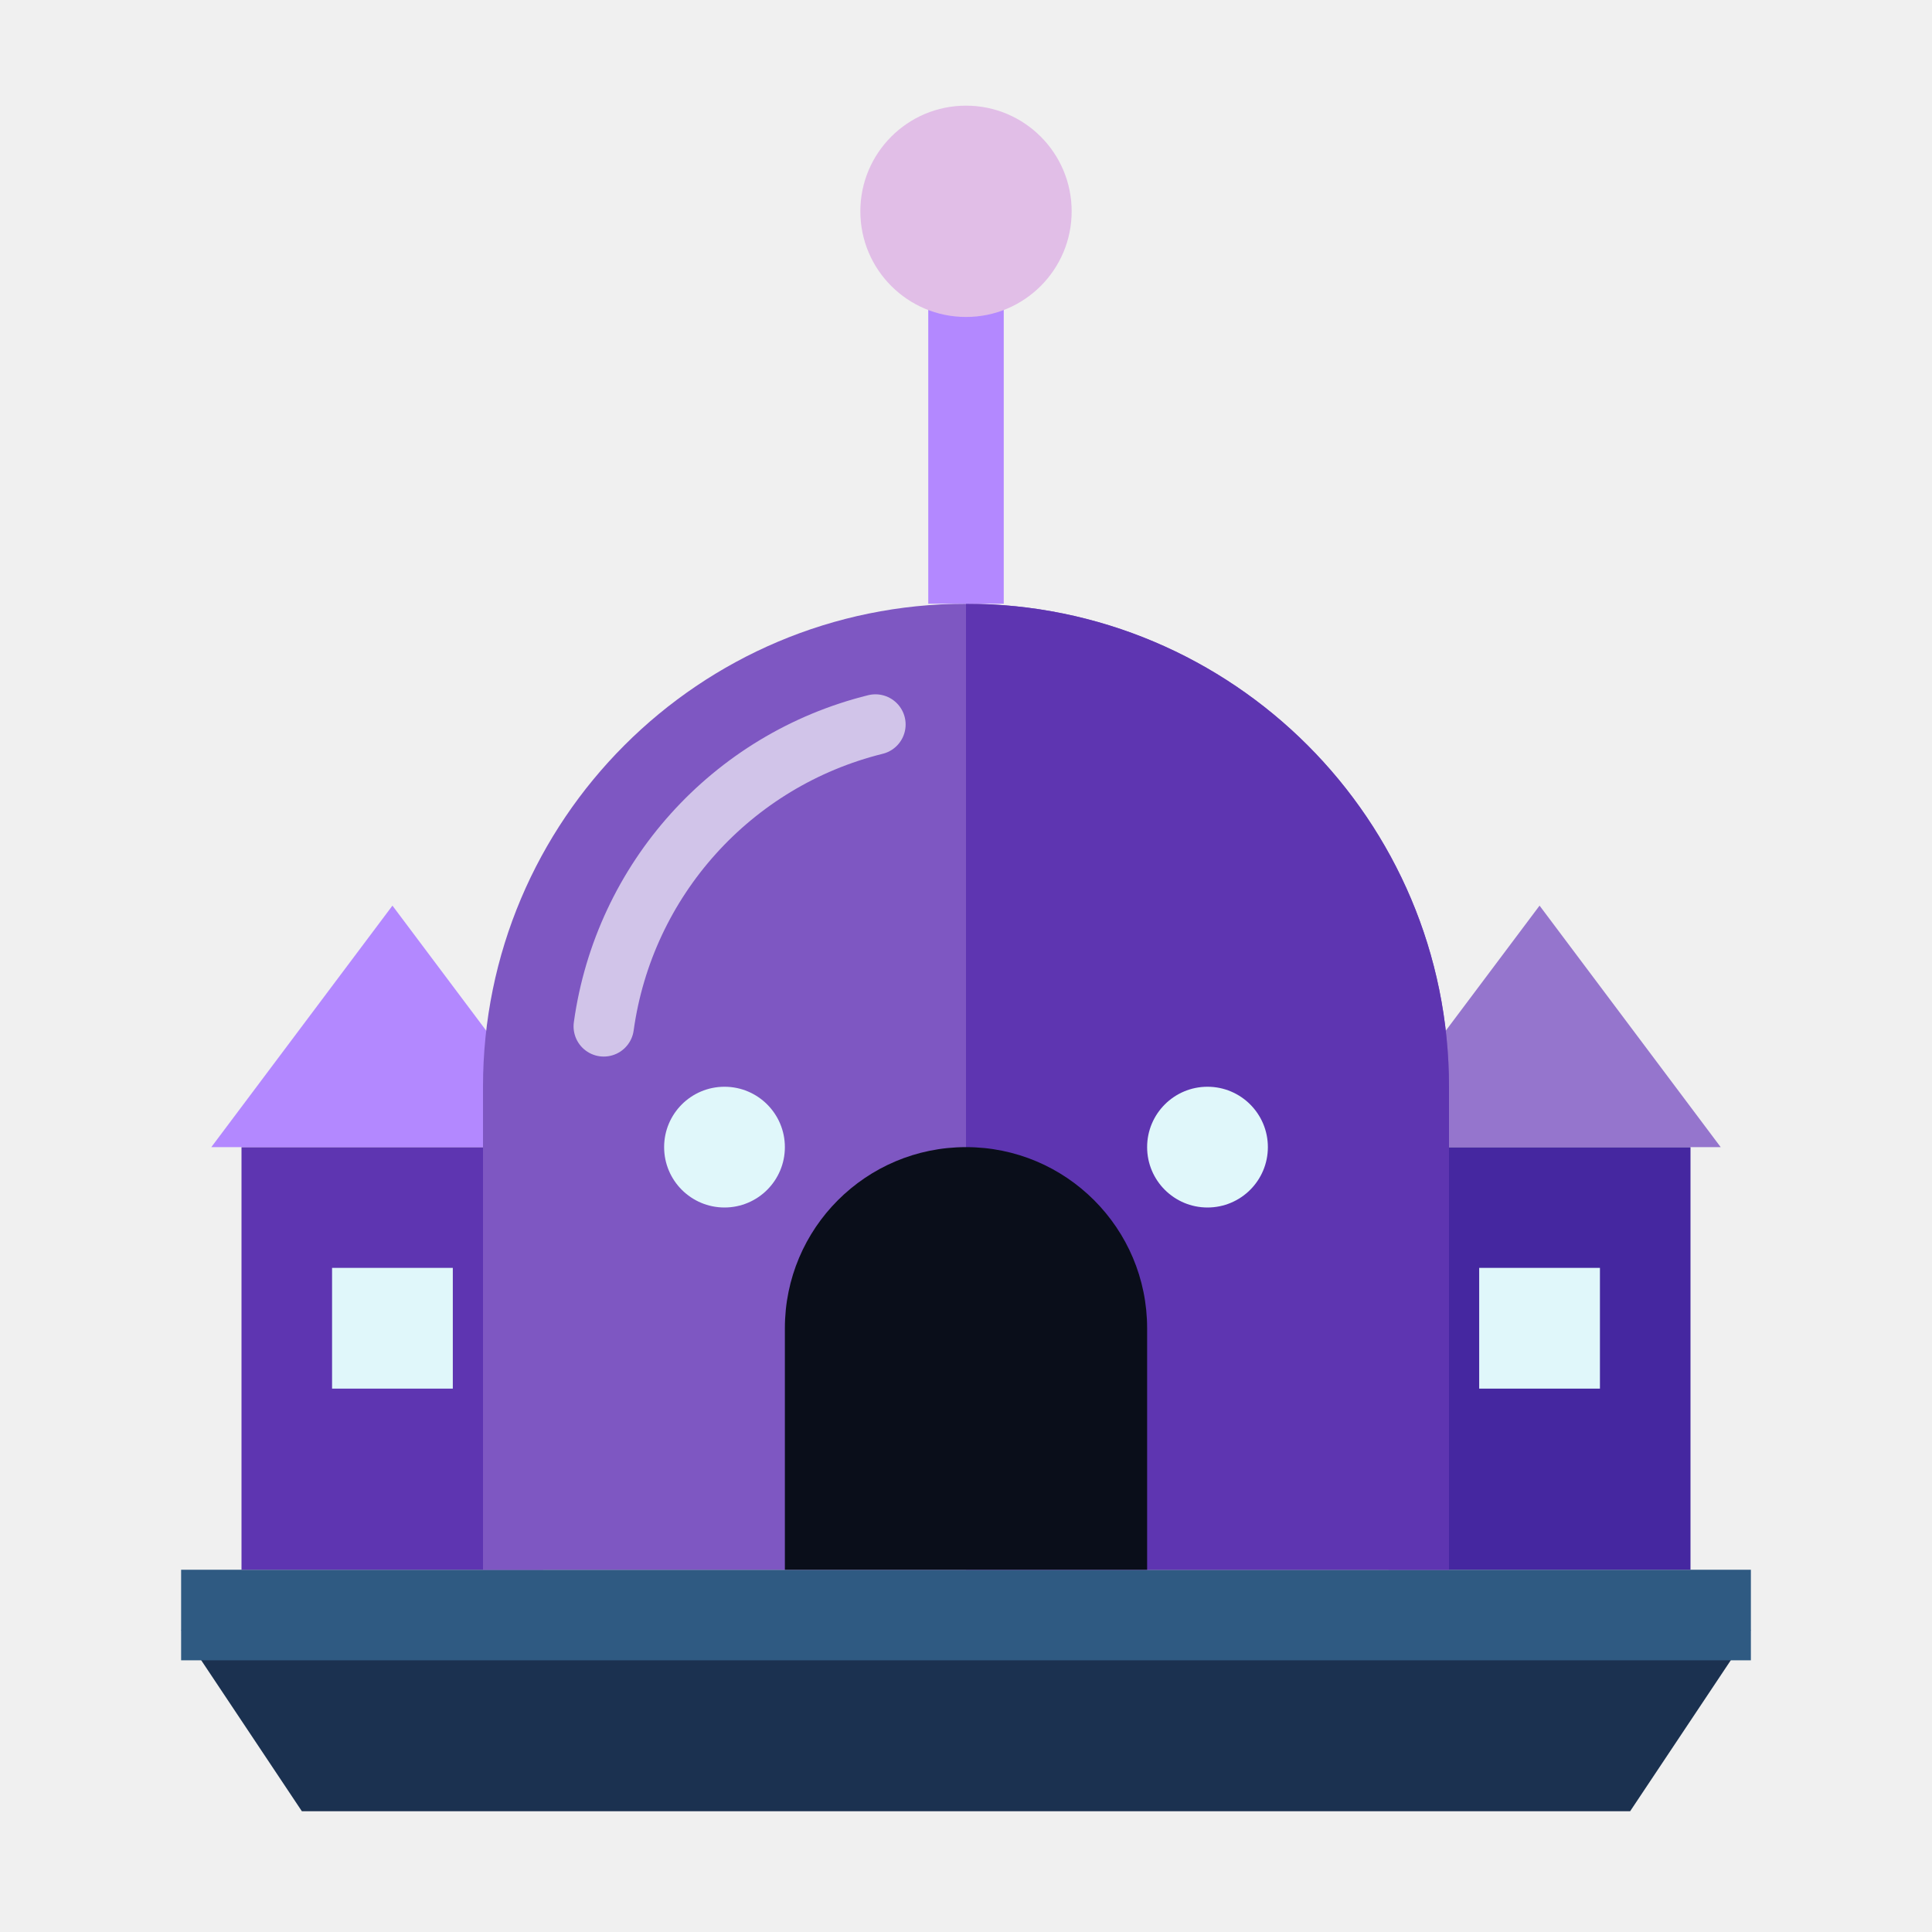
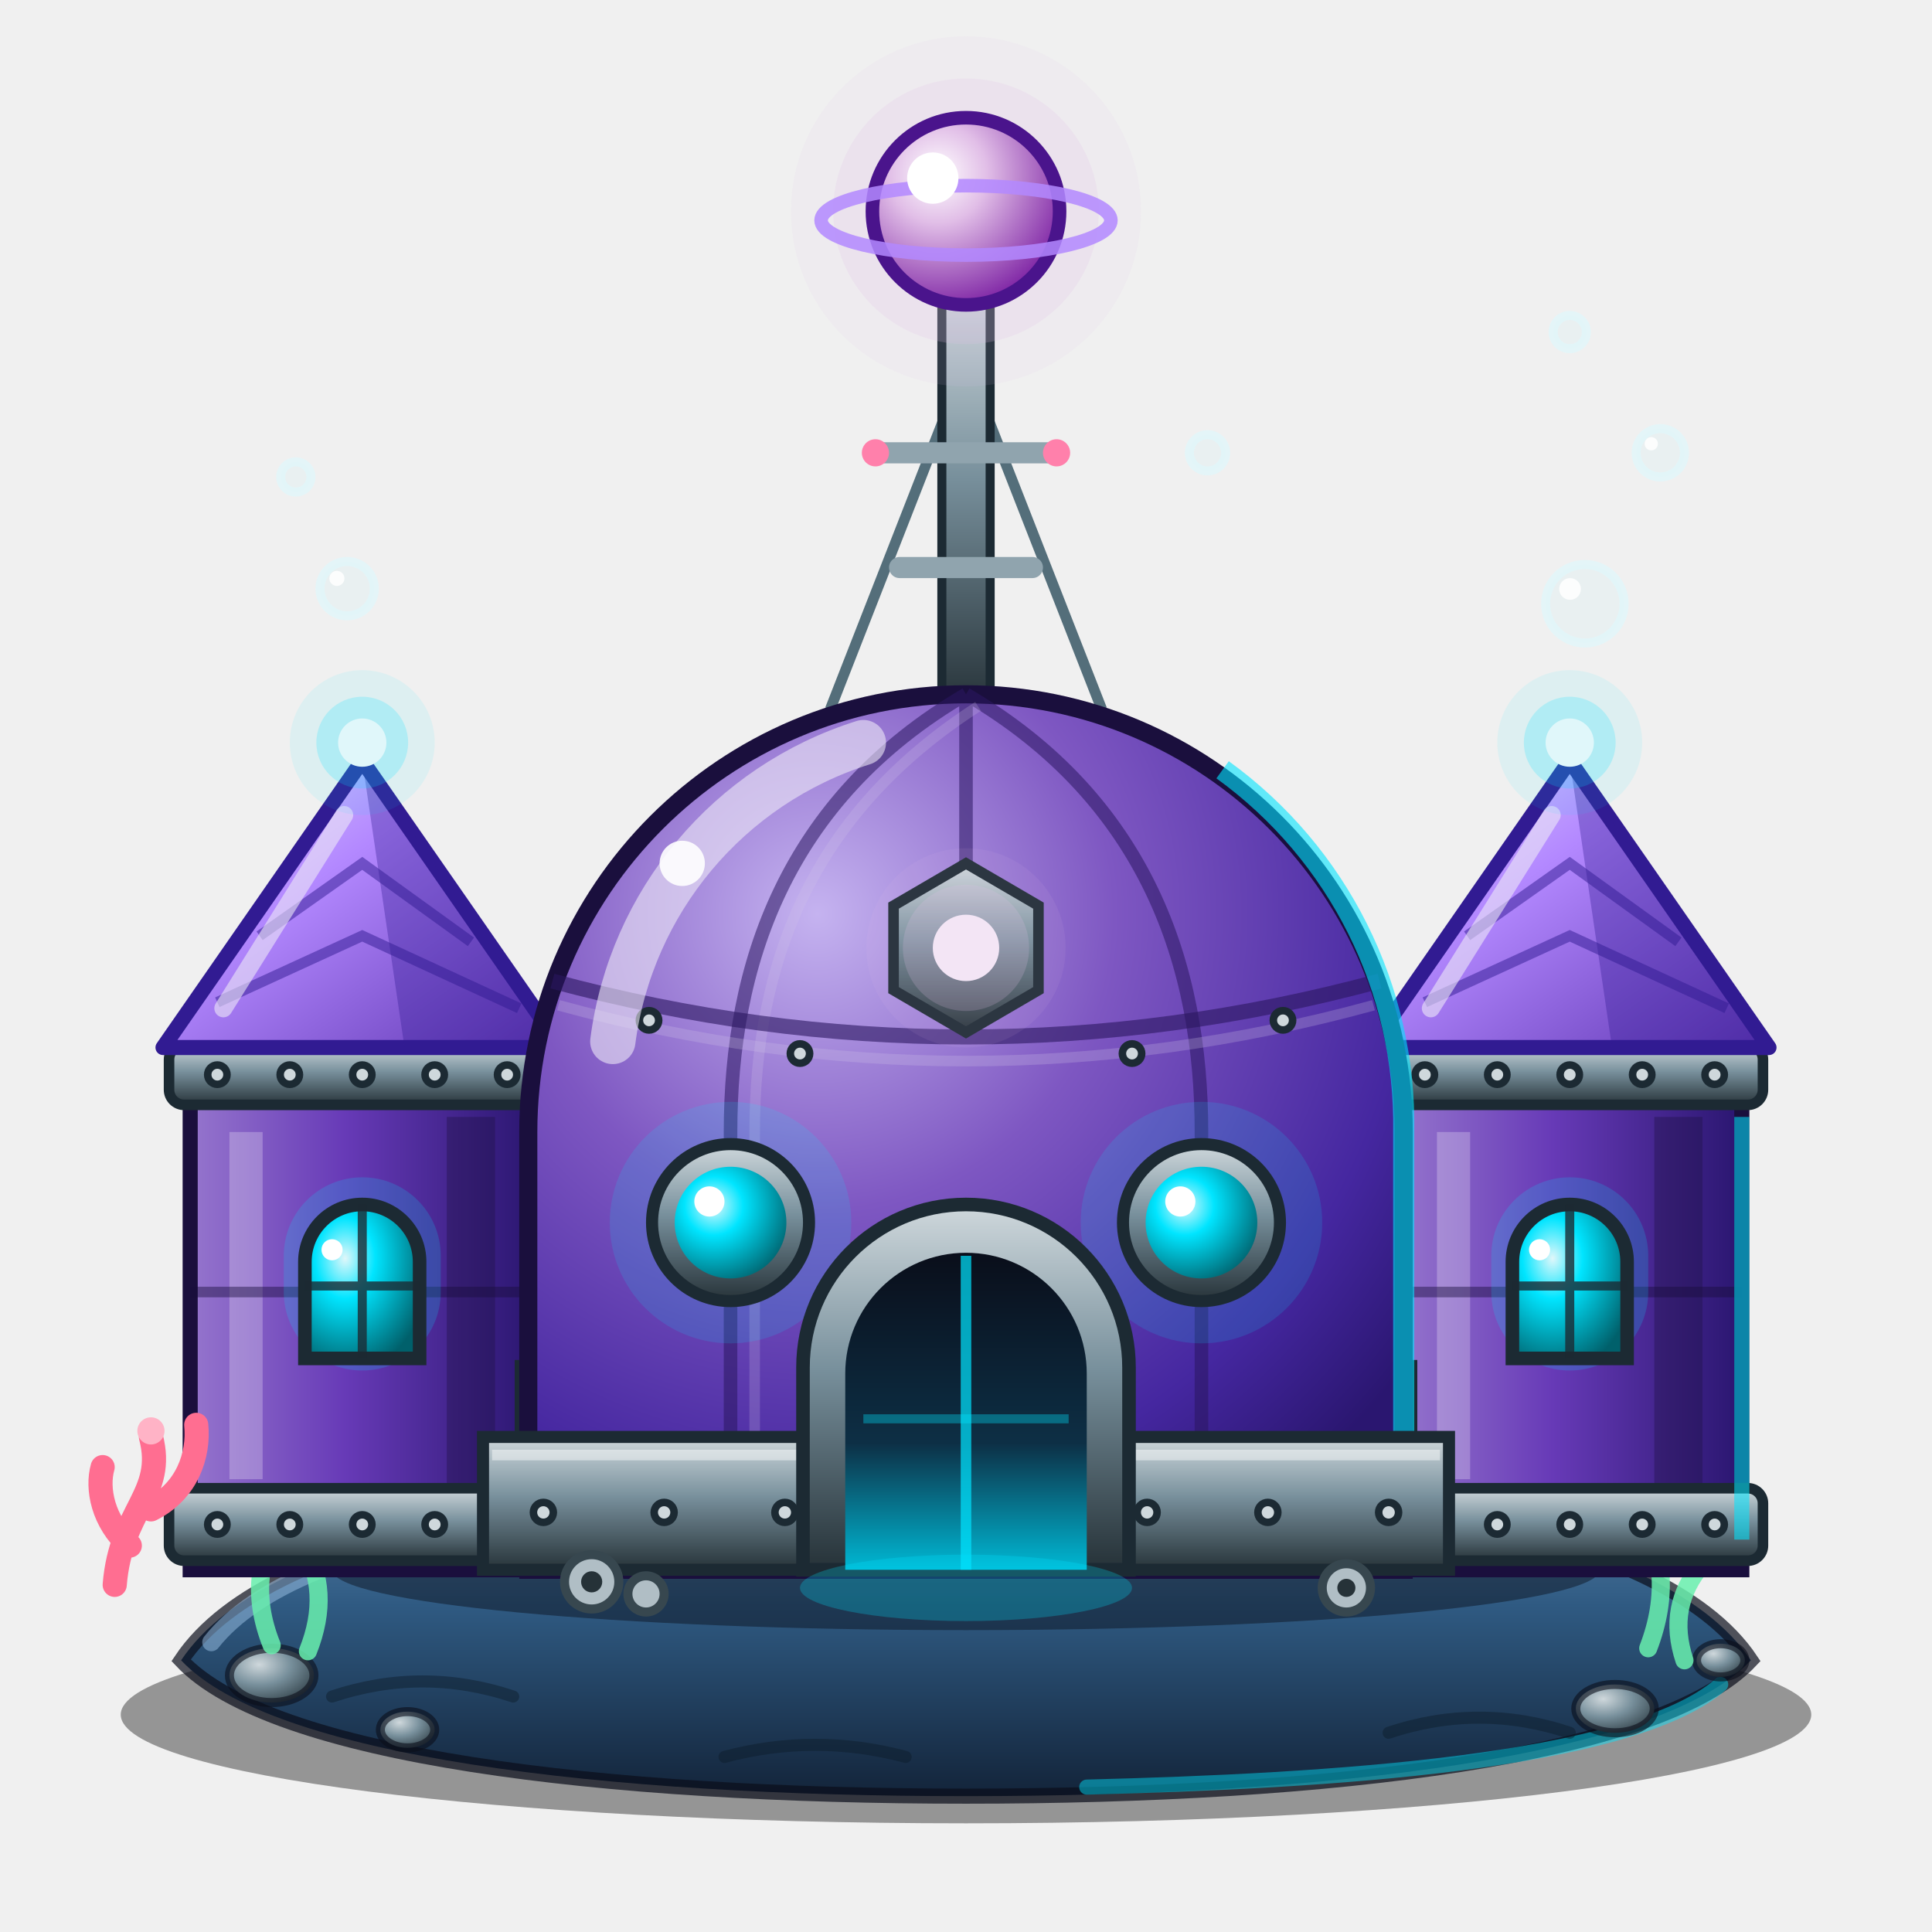
<svg xmlns="http://www.w3.org/2000/svg" viewBox="0 0 64 64">
-   <path d="M6 54 H58 L54 60 H10 Z" fill="#1B3150" />
-   <rect x="6" y="52" width="52" height="3" fill="#2F5A82" />
-   <rect x="8" y="38" width="10" height="14" fill="#5E35B1" />
-   <rect x="46" y="38" width="10" height="14" fill="#4527A0" />
-   <path d="M7 38 L13 30 L19 38 Z" fill="#B388FF" />
-   <path d="M45 38 L51 30 L57 38 Z" fill="#9575CD" />
-   <path d="M16 52 V36 A16 16 0 0 1 48 36 V52 Z" fill="#7E57C2" />
-   <path d="M32 20 A16 16 0 0 1 48 36 V52 H32 Z" fill="#5E35B1" />
-   <path d="M20 34 A12 12 0 0 1 29 24" fill="none" stroke="#D1C4E9" stroke-width="2" stroke-linecap="round" />
-   <path d="M26 52 V44 A6 6 0 0 1 38 44 V52 Z" fill="#0A0E1A" />
-   <circle cx="24" cy="38" r="2" fill="#E0F7FA" />
-   <circle cx="40" cy="38" r="2" fill="#E0F7FA" />
-   <path d="M32 20 V8" stroke="#B388FF" stroke-width="2.5" />
-   <circle cx="32" cy="7" r="3.5" fill="#E1BEE7" />
-   <rect x="11" y="42" width="4" height="4" fill="#E0F7FA" />
-   <rect x="49" y="42" width="4" height="4" fill="#E0F7FA" />
+   <defs>
+     <linearGradient id="hqSand" x1="0" y1="0" x2="0" y2="1">
+       <stop offset="0" stop-color="#5B84AC" />
+       <stop offset="0.4" stop-color="#2F5A82" />
+       <stop offset="1" stop-color="#13243A" />
+     </linearGradient>
+     <radialGradient id="hqPeb" cx="0.35" cy="0.3" r="0.75">
+       <stop offset="0" stop-color="#CFD8DC" />
+       <stop offset="0.5" stop-color="#78909C" />
+       <stop offset="1" stop-color="#37474F" />
+     </radialGradient>
+     <radialGradient id="hqDome" cx="0.33" cy="0.25" r="0.85">
+       <stop offset="0" stop-color="#C5B3F0" />
+       <stop offset="0.4" stop-color="#7E57C2" />
+       <stop offset="0.8" stop-color="#4527A0" />
+       <stop offset="1" stop-color="#2A1670" />
+     </radialGradient>
+     <linearGradient id="hqTower" x1="0" y1="0" x2="1" y2="0">
+       <stop offset="0" stop-color="#9575CD" />
+       <stop offset="0.45" stop-color="#673AB7" />
+       <stop offset="1" stop-color="#2A1670" />
+     </linearGradient>
+     <linearGradient id="hqRoof" x1="0" y1="0" x2="1" y2="1">
+       <stop offset="0" stop-color="#E1D5FB" />
+       <stop offset="0.4" stop-color="#B388FF" />
+       <stop offset="1" stop-color="#5E35B1" />
+     </linearGradient>
+     <linearGradient id="hqMetal" x1="0" y1="0" x2="0" y2="1">
+       <stop offset="0" stop-color="#CFD8DC" />
+       <stop offset="0.45" stop-color="#78909C" />
+       <stop offset="1" stop-color="#263238" />
+     </linearGradient>
+     <radialGradient id="hqGlass" cx="0.35" cy="0.35" r="0.75">
+       <stop offset="0" stop-color="#E0F7FA" />
+       <stop offset="0.35" stop-color="#00E5FF" />
+       <stop offset="1" stop-color="#00606B" />
+     </radialGradient>
+     <radialGradient id="hqOrb" cx="0.35" cy="0.3" r="0.75">
+       <stop offset="0" stop-color="#FFFFFF" />
+       <stop offset="0.35" stop-color="#E1BEE7" />
+       <stop offset="1" stop-color="#7B1FA2" />
+     </radialGradient>
+     <linearGradient id="hqDoor" x1="0" y1="0" x2="0" y2="1">
+       <stop offset="0" stop-color="#0A0E1A" />
+       <stop offset="0.6" stop-color="#0D2F45" />
+       <stop offset="1" stop-color="#00B8D4" />
+     </linearGradient>
+   </defs>
+   <g>
+     <ellipse cx="32" cy="56.8" rx="28" ry="3.6" fill="#000000" fill-opacity="0.38" />
+     <path d="M6 55 C9 50.5 20 49 32 49 C44 49 55 50.5 58 55 C55 58.2 44 59.5 32 59.5 C20 59.5 9 58.2 6 55 Z" fill="url(#hqSand)" stroke="#0A0E1A" stroke-width="0.5" stroke-opacity="0.7" />
+     <ellipse cx="32" cy="52" rx="21" ry="2" fill="#0A0E1A" fill-opacity="0.45" />
+     <path d="M7 54.4 C10 50.6 20 49.6 30 49.5" fill="none" stroke="#9CC3E6" stroke-opacity="0.5" stroke-width="0.6" stroke-linecap="round" />
+     <path d="M57 55.8 C54 58.4 44 59 36 59.2" fill="none" stroke="#00E5FF" stroke-opacity="0.45" stroke-width="0.5" stroke-linecap="round" />
+     <path d="M11 56.2 q3 -1 6 0 M46 57.4 q3 -1 6 0 M24 58.2 q3 -0.8 6 0" fill="none" stroke="#0D1B2A" stroke-opacity="0.45" stroke-width="0.4" stroke-linecap="round" />
+     <ellipse cx="9" cy="55.5" rx="1.4" ry="0.9" fill="url(#hqPeb)" stroke="#0A0E1A" stroke-width="0.3" stroke-opacity="0.6" />
+     <ellipse cx="13.5" cy="57.3" rx="0.9" ry="0.6" fill="url(#hqPeb)" stroke="#0A0E1A" stroke-width="0.3" stroke-opacity="0.6" />
+     <ellipse cx="53.5" cy="56.6" rx="1.3" ry="0.8" fill="url(#hqPeb)" stroke="#0A0E1A" stroke-width="0.3" stroke-opacity="0.6" />
+     <ellipse cx="57" cy="55" rx="0.8" ry="0.55" fill="url(#hqPeb)" stroke="#0A0E1A" stroke-width="0.3" stroke-opacity="0.6" />
+     <path d="M9 54.5 q-1 -2.5 0.6 -4.5 M10.2 54.7 q0.8 -2 -0.2 -3.6 M54.6 54.6 q1 -2.6 -0.4 -4.8 M55.8 55 q-0.6 -1.8 0.6 -3.2" fill="none" stroke="#69F0AE" stroke-opacity="0.85" stroke-width="0.6" stroke-linecap="round" />
+   </g>
+   <g>
+     <path d="M27.5 23.5 L32 12 L36.5 23.5" fill="none" stroke="#546E7A" stroke-width="0.35" />
+     <rect x="31.2" y="9.5" width="1.6" height="14" fill="url(#hqMetal)" stroke="#1C2A33" stroke-width="0.3" />
+     <path d="M29 15 H35 M29.8 18.8 H34.2" stroke="#90A4AE" stroke-width="0.7" stroke-linecap="round" />
+     <circle cx="29" cy="15" r="0.45" fill="#FF80AB" />
+     <circle cx="35" cy="15" r="0.45" fill="#FF80AB" />
+   </g>
+   <g>
+     <g>
+       <path d="M6.3 52 V36 H17.7 V52 Z" fill="url(#hqTower)" stroke="#1A0F3D" stroke-width="0.5" />
+       <rect x="7.6" y="37.5" width="1.1" height="11.5" fill="#FFFFFF" fill-opacity="0.25" />
+       <path d="M15.6 37 V50" stroke="#1A0F3D" stroke-opacity="0.35" stroke-width="1.6" />
+       <path d="M6.3 42.8 H17.7" stroke="#1A0F3D" stroke-opacity="0.45" stroke-width="0.35" />
+       <rect x="9.4" y="39" width="5.2" height="6.4" rx="2.6" fill="#00E5FF" fill-opacity="0.18" />
+       <path d="M10.1 45 V41.8 A1.9 1.9 0 0 1 13.9 41.8 V45 Z" fill="url(#hqGlass)" stroke="#1C2A33" stroke-width="0.45" />
+       <path d="M12 39.9 V45 M10.1 42.6 H13.9" stroke="#1C2A33" stroke-width="0.3" stroke-opacity="0.8" />
+       <circle cx="11" cy="41.4" r="0.35" fill="#FFFFFF" />
+       <rect x="5.6" y="34.6" width="12.8" height="2" rx="0.5" fill="url(#hqMetal)" stroke="#1C2A33" stroke-width="0.35" />
+       <rect x="5.6" y="49.3" width="12.8" height="2.4" rx="0.5" fill="url(#hqMetal)" stroke="#1C2A33" stroke-width="0.35" />
+       <circle cx="7.2" cy="35.6" r="0.32" fill="#CFD8DC" stroke="#1C2A33" stroke-width="0.25" />
+       <circle cx="9.6" cy="35.6" r="0.32" fill="#CFD8DC" stroke="#1C2A33" stroke-width="0.25" />
+       <circle cx="12" cy="35.6" r="0.32" fill="#CFD8DC" stroke="#1C2A33" stroke-width="0.25" />
+       <circle cx="14.4" cy="35.6" r="0.32" fill="#CFD8DC" stroke="#1C2A33" stroke-width="0.25" />
+       <circle cx="16.8" cy="35.6" r="0.32" fill="#CFD8DC" stroke="#1C2A33" stroke-width="0.25" />
+       <circle cx="7.2" cy="50.5" r="0.32" fill="#CFD8DC" stroke="#1C2A33" stroke-width="0.25" />
+       <circle cx="9.6" cy="50.5" r="0.32" fill="#CFD8DC" stroke="#1C2A33" stroke-width="0.25" />
+       <circle cx="12" cy="50.5" r="0.32" fill="#CFD8DC" stroke="#1C2A33" stroke-width="0.25" />
+       <circle cx="14.4" cy="50.5" r="0.32" fill="#CFD8DC" stroke="#1C2A33" stroke-width="0.25" />
+       <circle cx="16.8" cy="50.5" r="0.32" fill="#CFD8DC" stroke="#1C2A33" stroke-width="0.25" />
+       <path d="M5.4 34.7 L12 25.2 L18.6 34.7 Z" fill="url(#hqRoof)" stroke="#311B92" stroke-width="0.5" stroke-linejoin="round" />
+       <path d="M12 25.2 L18.6 34.7 H13.4 Z" fill="#311B92" fill-opacity="0.35" />
+       <path d="M8.6 31 L12 28.6 L15.6 31.2 M7.2 33.2 L12 31 L17.2 33.4" fill="none" stroke="#311B92" stroke-opacity="0.5" stroke-width="0.35" />
+       <path d="M7.4 33.4 L11.4 27" stroke="#EDE7F6" stroke-opacity="0.6" stroke-width="0.6" stroke-linecap="round" />
+       <circle cx="12" cy="24.6" r="2.4" fill="#00E5FF" fill-opacity="0.08" />
+       <circle cx="12" cy="24.6" r="1.52" fill="#00E5FF" fill-opacity="0.2" />
+       <circle cx="12" cy="24.6" r="0.8" fill="#E0F7FA" />
+     </g>
+   </g>
+   <g transform="translate(40 0)">
+     <path d="M6.3 52 V36 H17.7 V52 Z" fill="url(#hqTower)" stroke="#1A0F3D" stroke-width="0.5" />
+     <rect x="7.6" y="37.5" width="1.1" height="11.5" fill="#FFFFFF" fill-opacity="0.25" />
+     <path d="M15.6 37 V50" stroke="#1A0F3D" stroke-opacity="0.35" stroke-width="1.6" />
+     <path d="M6.3 42.8 H17.7" stroke="#1A0F3D" stroke-opacity="0.45" stroke-width="0.35" />
+     <rect x="9.4" y="39" width="5.2" height="6.4" rx="2.6" fill="#00E5FF" fill-opacity="0.18" />
+     <path d="M10.1 45 V41.8 A1.9 1.9 0 0 1 13.9 41.8 V45 Z" fill="url(#hqGlass)" stroke="#1C2A33" stroke-width="0.45" />
+     <path d="M12 39.9 V45 M10.1 42.6 H13.9" stroke="#1C2A33" stroke-width="0.3" stroke-opacity="0.8" />
+     <circle cx="11" cy="41.4" r="0.35" fill="#FFFFFF" />
+     <rect x="5.6" y="34.6" width="12.8" height="2" rx="0.5" fill="url(#hqMetal)" stroke="#1C2A33" stroke-width="0.35" />
+     <rect x="5.6" y="49.3" width="12.8" height="2.4" rx="0.5" fill="url(#hqMetal)" stroke="#1C2A33" stroke-width="0.35" />
+     <circle cx="7.2" cy="35.6" r="0.32" fill="#CFD8DC" stroke="#1C2A33" stroke-width="0.25" />
+     <circle cx="9.6" cy="35.6" r="0.32" fill="#CFD8DC" stroke="#1C2A33" stroke-width="0.25" />
+     <circle cx="12" cy="35.6" r="0.32" fill="#CFD8DC" stroke="#1C2A33" stroke-width="0.25" />
+     <circle cx="14.4" cy="35.6" r="0.32" fill="#CFD8DC" stroke="#1C2A33" stroke-width="0.25" />
+     <circle cx="16.8" cy="35.6" r="0.32" fill="#CFD8DC" stroke="#1C2A33" stroke-width="0.25" />
+     <circle cx="7.2" cy="50.5" r="0.32" fill="#CFD8DC" stroke="#1C2A33" stroke-width="0.25" />
+     <circle cx="9.6" cy="50.5" r="0.32" fill="#CFD8DC" stroke="#1C2A33" stroke-width="0.25" />
+     <circle cx="12" cy="50.5" r="0.32" fill="#CFD8DC" stroke="#1C2A33" stroke-width="0.25" />
+     <circle cx="14.4" cy="50.5" r="0.32" fill="#CFD8DC" stroke="#1C2A33" stroke-width="0.25" />
+     <circle cx="16.8" cy="50.5" r="0.32" fill="#CFD8DC" stroke="#1C2A33" stroke-width="0.25" />
+     <path d="M5.4 34.7 L12 25.2 L18.6 34.7 Z" fill="url(#hqRoof)" stroke="#311B92" stroke-width="0.5" stroke-linejoin="round" />
+     <path d="M12 25.2 L18.6 34.7 H13.4 Z" fill="#311B92" fill-opacity="0.35" />
+     <path d="M8.6 31 L12 28.6 L15.6 31.2 M7.2 33.2 L12 31 L17.2 33.4" fill="none" stroke="#311B92" stroke-opacity="0.5" stroke-width="0.35" />
+     <path d="M7.4 33.4 L11.4 27" stroke="#EDE7F6" stroke-opacity="0.6" stroke-width="0.6" stroke-linecap="round" />
+     <circle cx="12" cy="24.6" r="2.4" fill="#00E5FF" fill-opacity="0.08" />
+     <circle cx="12" cy="24.6" r="1.52" fill="#00E5FF" fill-opacity="0.2" />
+     <circle cx="12" cy="24.6" r="0.8" fill="#E0F7FA" />
+     <path d="M17.7 37 V51" stroke="#00E5FF" stroke-opacity="0.55" stroke-width="0.5" />
+   </g>
+   <g>
+     <rect x="17.2" y="45.2" width="2.4" height="2.2" fill="url(#hqMetal)" stroke="#1C2A33" stroke-width="0.3" />
+     <rect x="44.4" y="45.2" width="2.4" height="2.2" fill="url(#hqMetal)" stroke="#1C2A33" stroke-width="0.3" />
+   </g>
+   <g>
+     <path d="M17.5 52 V37.5 A14.5 14.5 0 0 1 46.5 37.5 V52 Z" fill="url(#hqDome)" stroke="#1A0F3D" stroke-width="0.6" />
+     <path d="M32 23 C26 26.5 24.2 32 24.2 37.5 V48 M32 23 C38 26.5 39.8 32 39.8 37.5 V48 M32 23 V30" fill="none" stroke="#2A1660" stroke-opacity="0.55" stroke-width="0.45" />
+     <path d="M32.4 23.4 C26.8 27 25 32 25 37.5 V48" fill="none" stroke="#D1C4E9" stroke-opacity="0.22" stroke-width="0.35" />
+     <path d="M18.3 32.5 Q32 36.2 45.7 32.5" fill="none" stroke="#2A1660" stroke-opacity="0.6" stroke-width="0.5" />
+     <path d="M18.5 33.3 Q32 37 45.5 33.3" fill="none" stroke="#D1C4E9" stroke-opacity="0.25" stroke-width="0.35" />
+     <circle cx="21.5" cy="33.8" r="0.32" fill="#CFD8DC" stroke="#1C2A33" stroke-width="0.25" />
+     <circle cx="26.5" cy="34.9" r="0.32" fill="#CFD8DC" stroke="#1C2A33" stroke-width="0.25" />
+     <circle cx="37.5" cy="34.9" r="0.32" fill="#CFD8DC" stroke="#1C2A33" stroke-width="0.25" />
+     <circle cx="42.5" cy="33.8" r="0.32" fill="#CFD8DC" stroke="#1C2A33" stroke-width="0.25" />
+     <path d="M40.5 25.5 A14.5 14.5 0 0 1 46.5 37.5 V51" fill="none" stroke="#00E5FF" stroke-opacity="0.6" stroke-width="0.7" />
+     <path d="M20.3 34.5 A12 12 0 0 1 28.6 24.6" fill="none" stroke="#EDE7F6" stroke-opacity="0.6" stroke-width="1.5" stroke-linecap="round" />
+     <circle cx="22.6" cy="28.6" r="0.75" fill="#FFFFFF" fill-opacity="0.9" />
+   </g>
+   <g>
+     <path d="M32 28.6 L34.4 30 V32.8 L32 34.2 L29.6 32.8 V30 Z" fill="url(#hqMetal)" stroke="#1C2A33" stroke-width="0.35" />
+     <circle cx="32" cy="31.4" r="3.3" fill="#E1BEE7" fill-opacity="0.08" />
+     <circle cx="32" cy="31.4" r="2.09" fill="#E1BEE7" fill-opacity="0.2" />
+     <circle cx="32" cy="31.4" r="1.1" fill="#F3E5F5" />
+   </g>
+   <g>
+     <circle cx="24.2" cy="40.5" r="4" fill="#00E5FF" fill-opacity="0.14" />
+     <circle cx="39.8" cy="40.5" r="4" fill="#00E5FF" fill-opacity="0.14" />
+     <circle cx="24.2" cy="40.5" r="2.6" fill="url(#hqMetal)" stroke="#1C2A33" stroke-width="0.4" />
+     <circle cx="39.8" cy="40.5" r="2.6" fill="url(#hqMetal)" stroke="#1C2A33" stroke-width="0.4" />
+     <circle cx="24.2" cy="40.5" r="1.85" fill="url(#hqGlass)" />
+     <circle cx="39.8" cy="40.5" r="1.85" fill="url(#hqGlass)" />
+     <circle cx="23.5" cy="39.8" r="0.5" fill="#FFFFFF" />
+     <circle cx="39.1" cy="39.8" r="0.5" fill="#FFFFFF" />
+   </g>
+   <g>
+     <path d="M16 52 V47.6 H48 V52 Z" fill="url(#hqMetal)" stroke="#1C2A33" stroke-width="0.4" />
+     <path d="M16.3 48.2 H47.7" stroke="#FFFFFF" stroke-opacity="0.45" stroke-width="0.35" />
+     <circle cx="18" cy="50.1" r="0.33" fill="#CFD8DC" stroke="#1C2A33" stroke-width="0.25" />
+     <circle cx="22" cy="50.1" r="0.33" fill="#CFD8DC" stroke="#1C2A33" stroke-width="0.25" />
+     <circle cx="26" cy="50.1" r="0.33" fill="#CFD8DC" stroke="#1C2A33" stroke-width="0.25" />
+     <circle cx="30" cy="50.1" r="0.33" fill="#CFD8DC" stroke="#1C2A33" stroke-width="0.25" />
+     <circle cx="34" cy="50.1" r="0.33" fill="#CFD8DC" stroke="#1C2A33" stroke-width="0.25" />
+     <circle cx="38" cy="50.1" r="0.33" fill="#CFD8DC" stroke="#1C2A33" stroke-width="0.25" />
+     <circle cx="42" cy="50.1" r="0.33" fill="#CFD8DC" stroke="#1C2A33" stroke-width="0.25" />
+     <circle cx="46" cy="50.1" r="0.33" fill="#CFD8DC" stroke="#1C2A33" stroke-width="0.25" />
+   </g>
+   <g>
+     <path d="M26.6 52 V45.3 A5.4 5.4 0 0 1 37.4 45.3 V52 Z" fill="url(#hqMetal)" stroke="#1C2A33" stroke-width="0.45" />
+     <path d="M28 52 V45.5 A4 4 0 0 1 36 45.5 V52 Z" fill="url(#hqDoor)" />
+     <path d="M32 41.6 V52" stroke="#00E5FF" stroke-opacity="0.7" stroke-width="0.35" />
+     <path d="M28.6 47 H35.4" stroke="#00E5FF" stroke-opacity="0.35" stroke-width="0.3" />
+     <ellipse cx="32" cy="52.6" rx="5.5" ry="1.1" fill="#00E5FF" fill-opacity="0.25" />
+   </g>
+   <g>
+     <circle cx="32" cy="7" r="5.8" fill="#E1BEE7" fill-opacity="0.1" />
+     <circle cx="32" cy="7" r="4.4" fill="#E1BEE7" fill-opacity="0.2" />
+     <circle cx="32" cy="7" r="3.1" fill="url(#hqOrb)" stroke="#4A148C" stroke-width="0.45" />
+     <ellipse cx="32" cy="7.3" rx="4.8" ry="1.15" fill="none" stroke="#B388FF" stroke-opacity="0.85" stroke-width="0.45" />
+     <circle cx="30.9" cy="5.9" r="0.85" fill="#FFFFFF" />
+   </g>
+   <g>
+     <path d="M3.8 52.5 C4 50 5.5 49.5 5 47.6 M5 50 C6.2 49.4 6.6 48.2 6.5 47.2 M4.3 51.2 C3.4 50.4 3.2 49.3 3.4 48.6" fill="none" stroke="#FF6E91" stroke-width="0.8" stroke-linecap="round" />
+     <circle cx="5" cy="47.4" r="0.45" fill="#FFB3C6" />
+     <circle cx="19.6" cy="52.4" r="0.9" fill="#B0BEC5" stroke="#37474F" stroke-width="0.3" />
+     <circle cx="19.6" cy="52.4" r="0.35" fill="#263238" />
+     <circle cx="21.4" cy="52.8" r="0.6" fill="#B0BEC5" stroke="#37474F" stroke-width="0.3" />
+     <circle cx="44.6" cy="52.6" r="0.8" fill="#B0BEC5" stroke="#37474F" stroke-width="0.3" />
+     <circle cx="44.6" cy="52.6" r="0.3" fill="#263238" />
+   </g>
+   <g>
+     <circle cx="52.5" cy="20" r="1.3" fill="#B2EBF2" fill-opacity="0.12" stroke="#E0F7FA" stroke-opacity="0.75" stroke-width="0.3" />
+     <circle cx="52.01" cy="19.51" r="0.36" fill="#FFFFFF" fill-opacity="0.85" />
+     <circle cx="55" cy="15" r="0.8" fill="#B2EBF2" fill-opacity="0.12" stroke="#E0F7FA" stroke-opacity="0.75" stroke-width="0.3" />
+     <circle cx="54.7" cy="14.7" r="0.22" fill="#FFFFFF" fill-opacity="0.85" />
+     <circle cx="52" cy="11" r="0.55" fill="#B2EBF2" fill-opacity="0.12" stroke="#E0F7FA" stroke-opacity="0.75" stroke-width="0.3" />
+     <circle cx="11.5" cy="19.5" r="0.9" fill="#B2EBF2" fill-opacity="0.12" stroke="#E0F7FA" stroke-opacity="0.75" stroke-width="0.3" />
+     <circle cx="11.16" cy="19.16" r="0.25" fill="#FFFFFF" fill-opacity="0.85" />
+     <circle cx="9.8" cy="15.8" r="0.5" fill="#B2EBF2" fill-opacity="0.12" stroke="#E0F7FA" stroke-opacity="0.75" stroke-width="0.3" />
+     <circle cx="40" cy="15" r="0.6" fill="#B2EBF2" fill-opacity="0.12" stroke="#E0F7FA" stroke-opacity="0.75" stroke-width="0.3" />
+   </g>
</svg>
